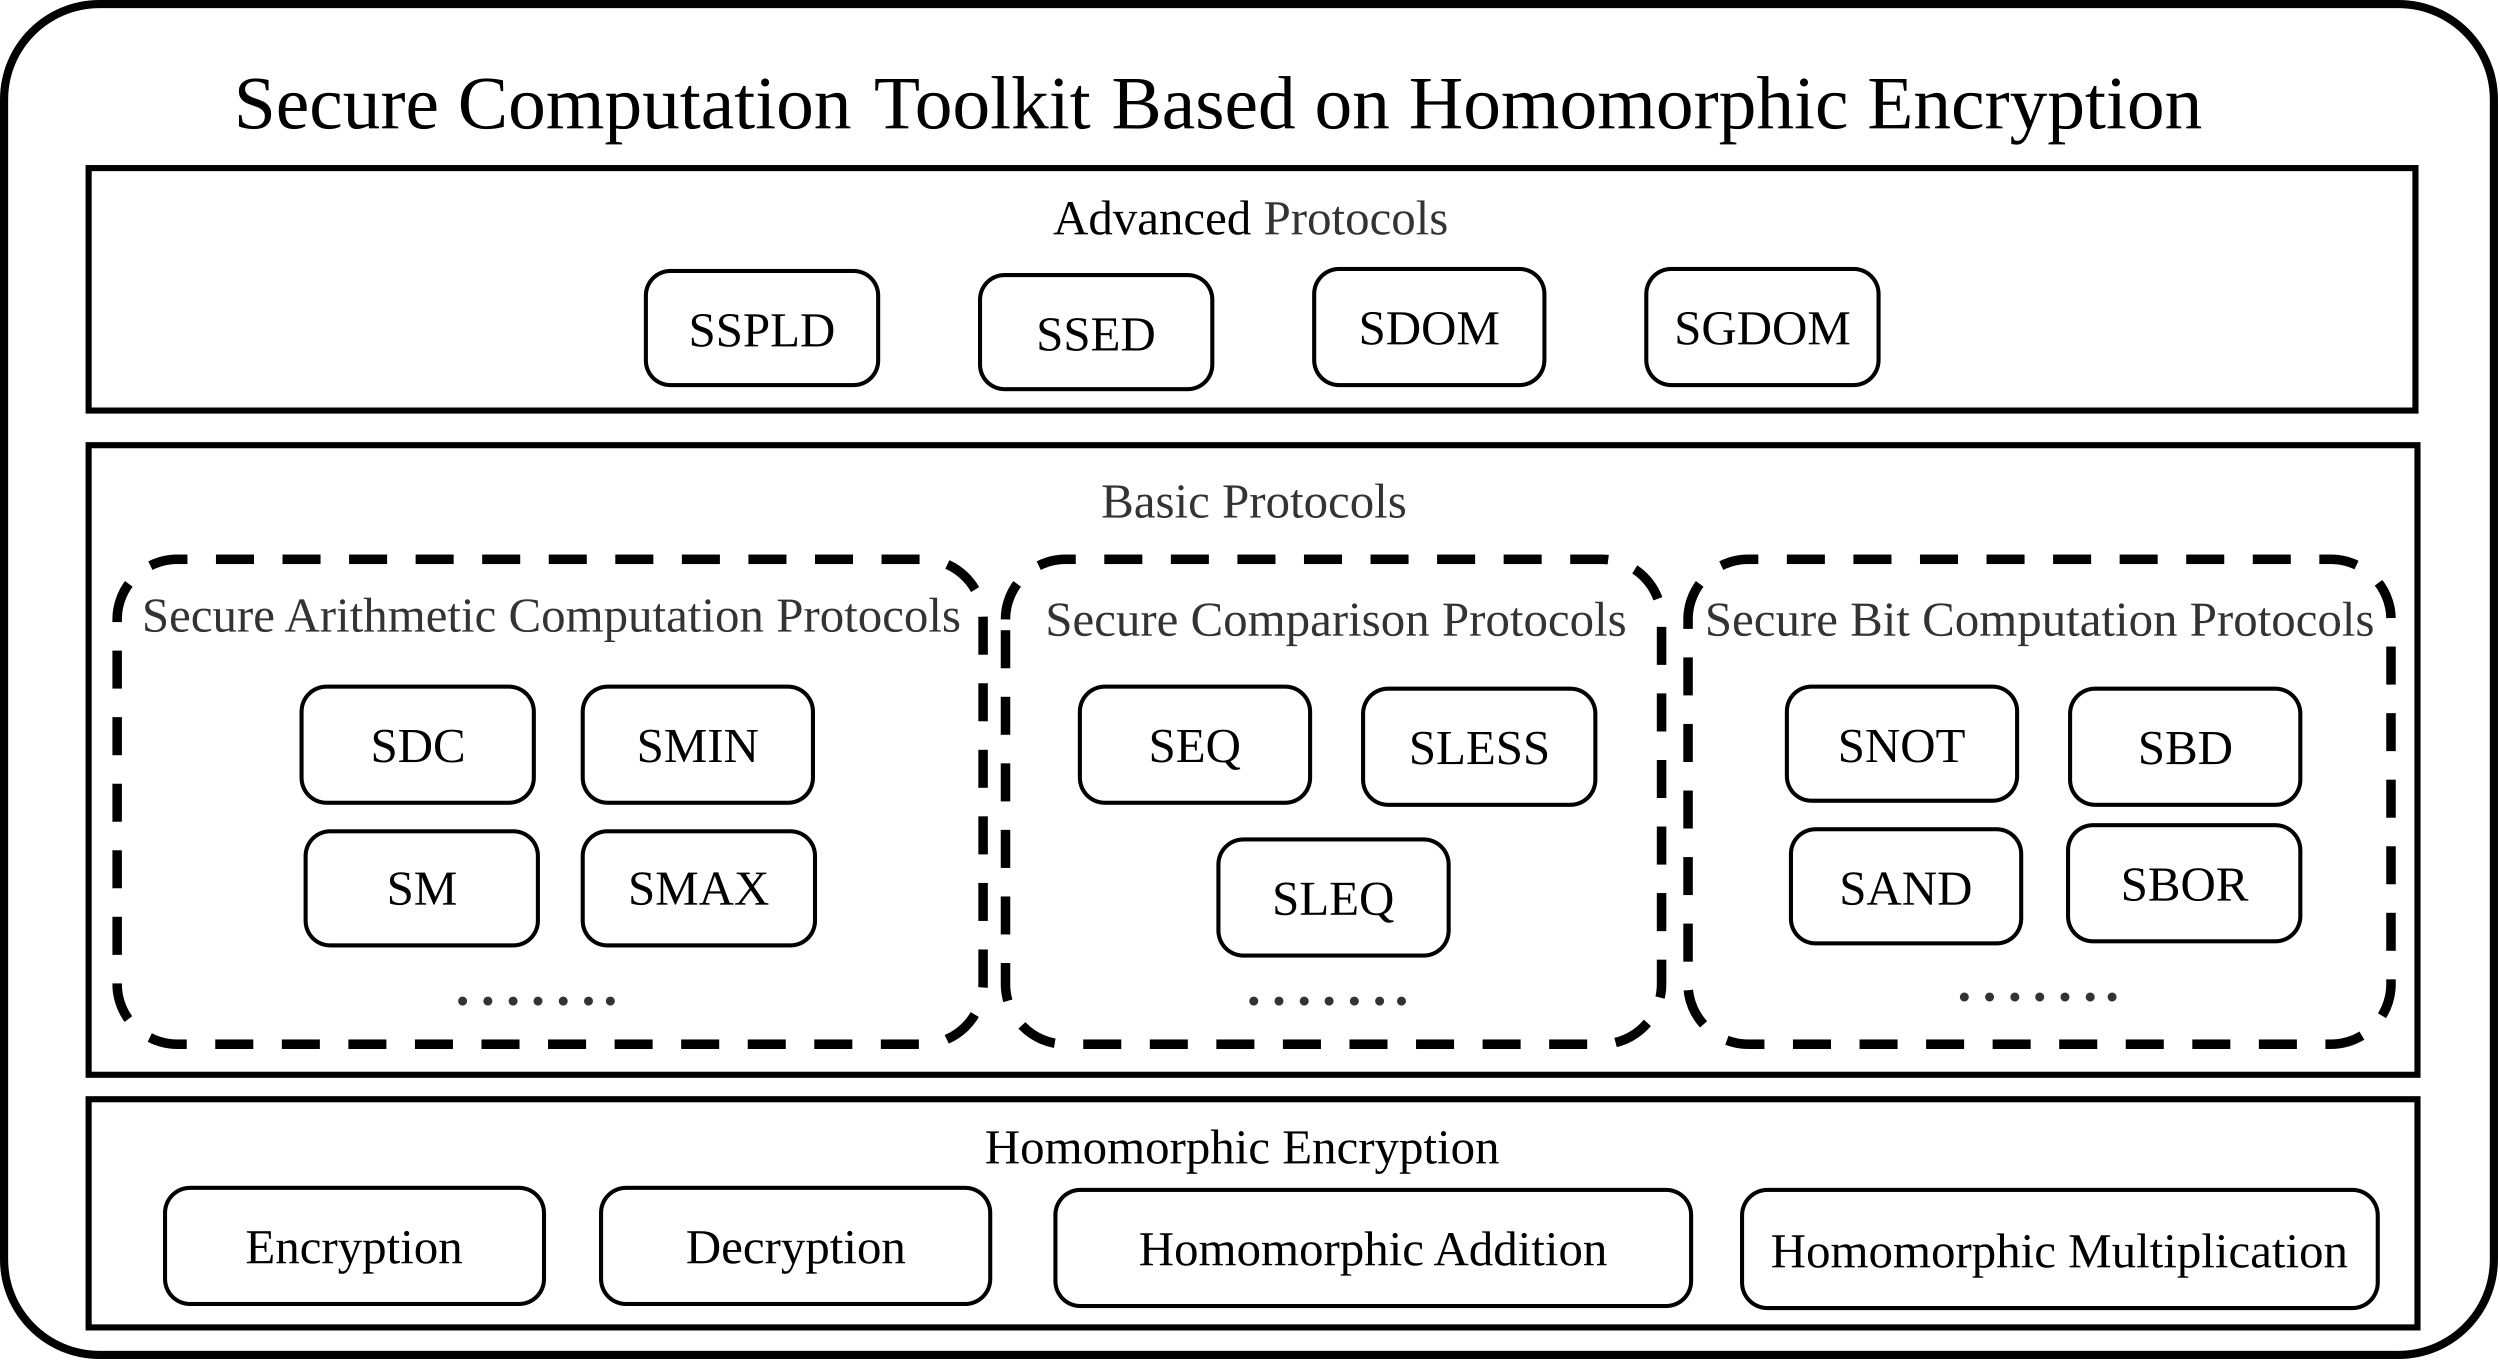
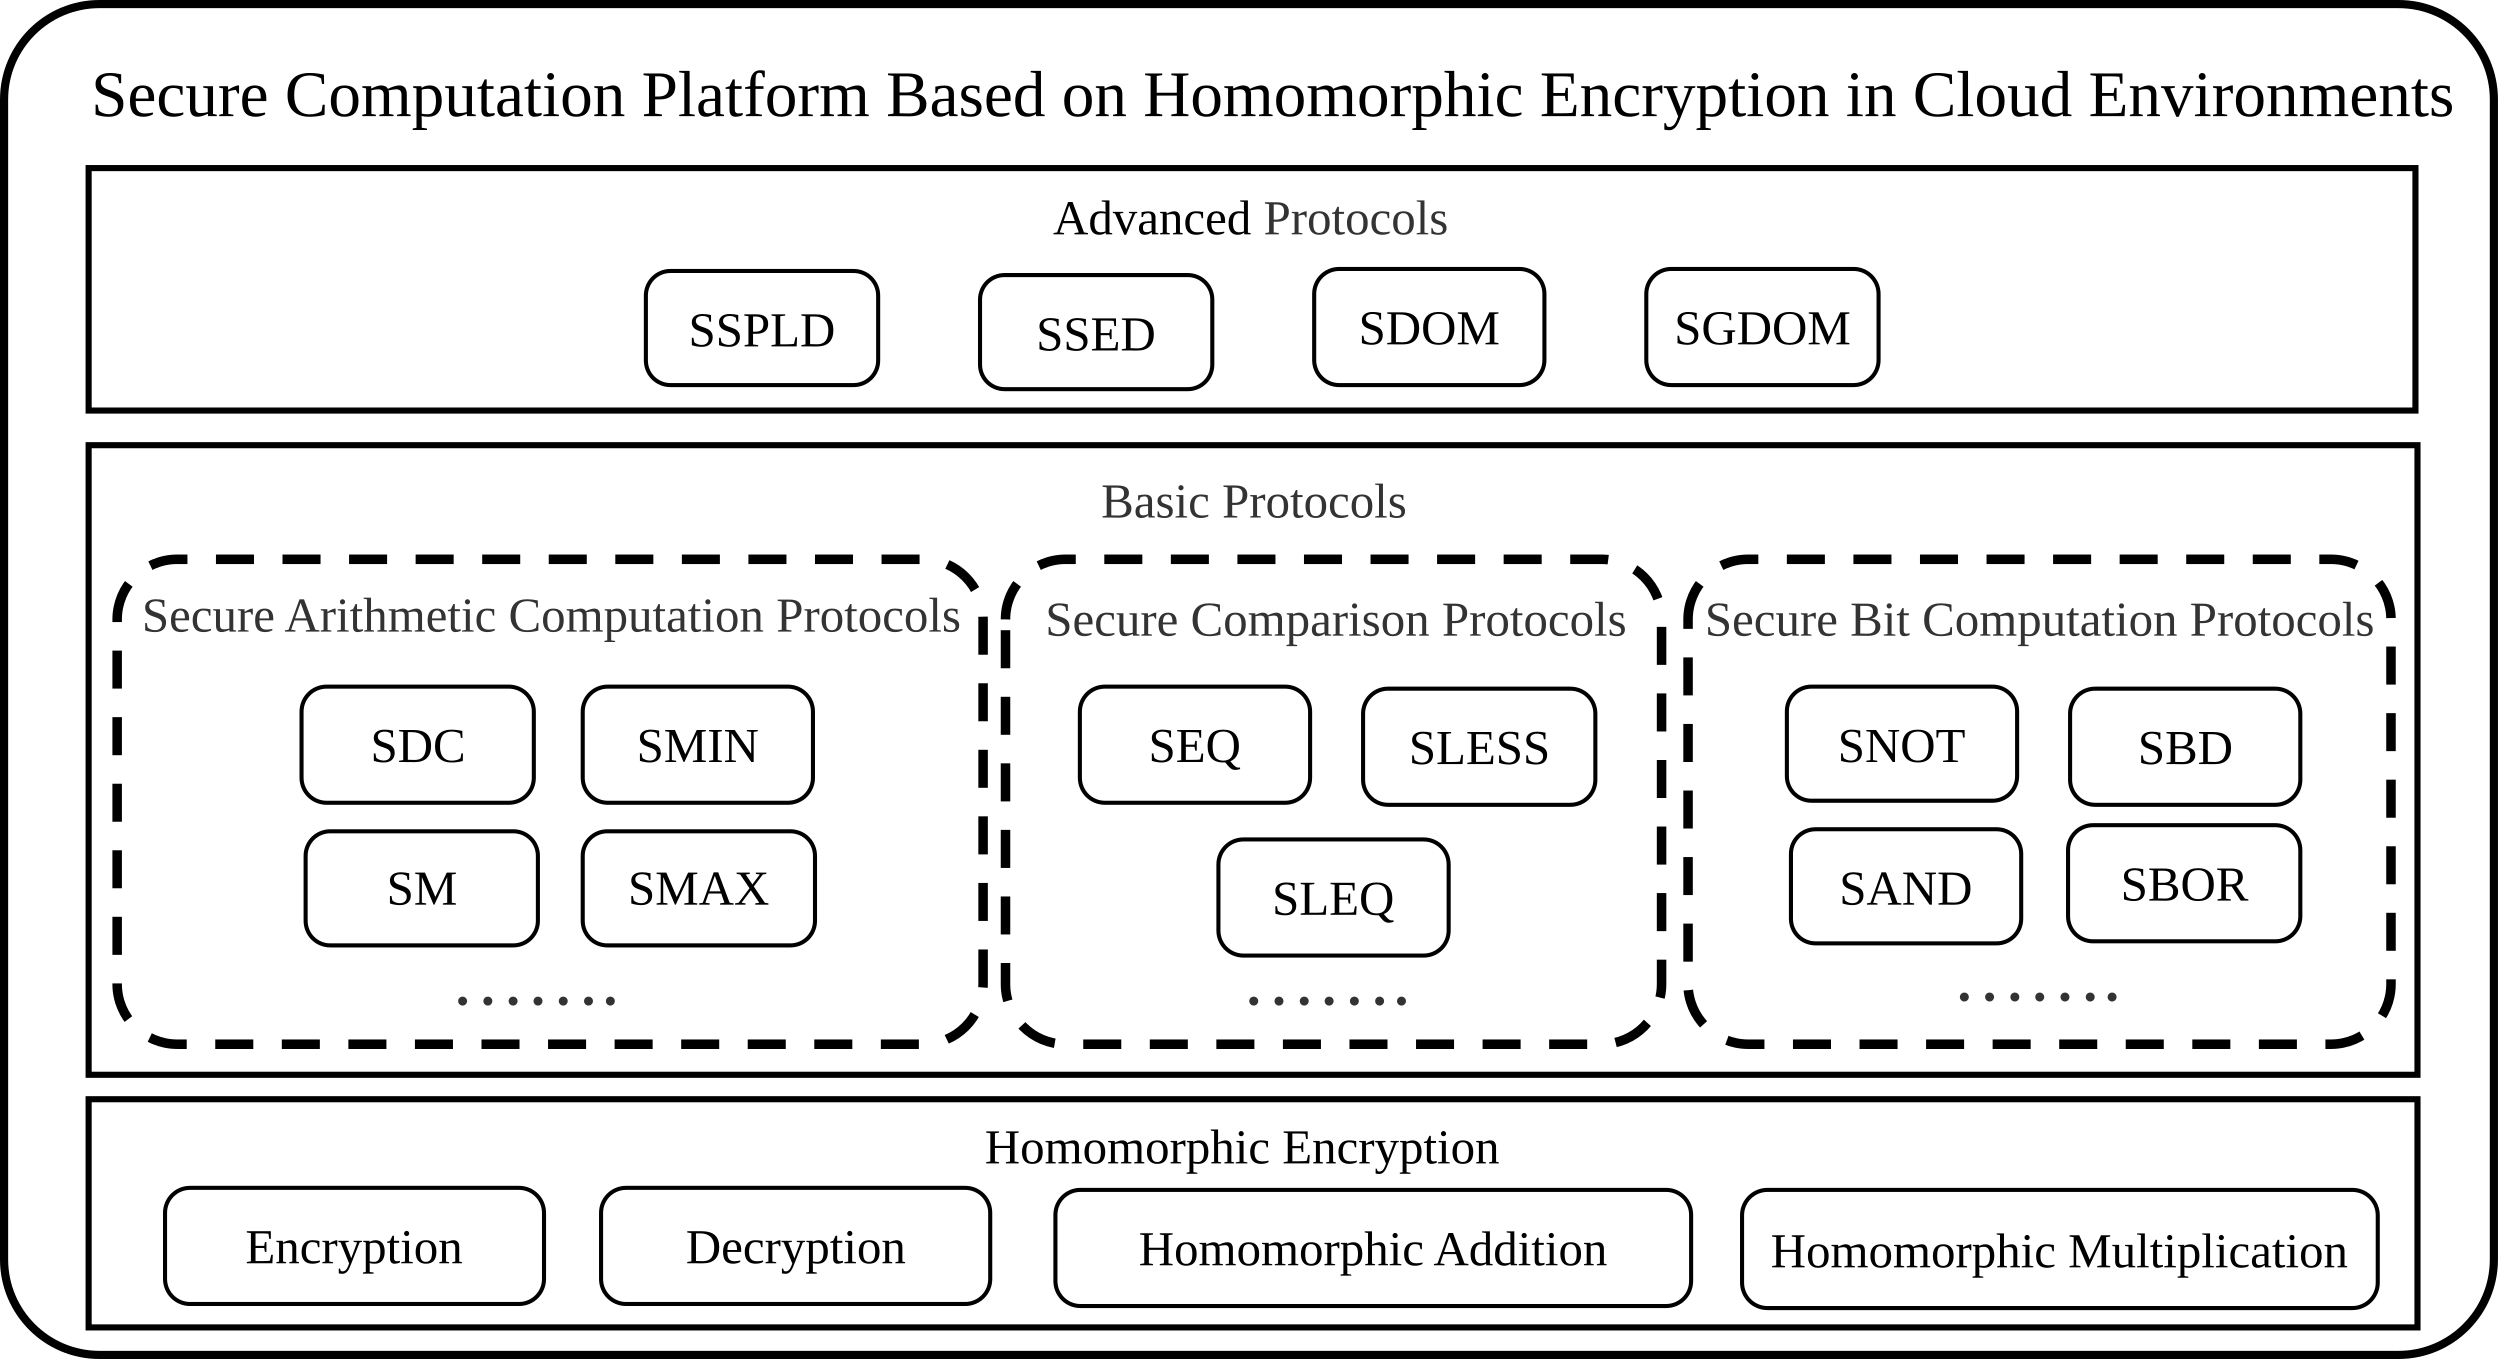
<svg xmlns="http://www.w3.org/2000/svg" width="1227" height="668" overflow="hidden">
  <defs>
    <clipPath id="clip0">
      <rect x="31" y="23" width="1227" height="668" />
    </clipPath>
  </defs>
  <g clip-path="url(#clip0)" transform="translate(-31 -23)">
    <path d="M33 71.847C33 45.974 53.974 25 79.847 25L1208.15 25C1234.03 25 1255 45.974 1255 71.847L1255 641.153C1255 667.026 1234.03 688 1208.15 688L79.847 688C53.974 688 33 667.026 33 641.153Z" stroke="#000000" stroke-width="4" stroke-miterlimit="8" fill="none" fill-rule="evenodd" />
-     <text font-family="Times New Roman,Times New Roman_MSFontService,sans-serif" font-weight="400" font-size="37" transform="translate(145.778 86)">Secure Computation</text>
-     <text font-family="Times New Roman,Times New Roman_MSFontService,sans-serif" font-weight="400" font-size="37" transform="translate(459.938 86)">Toolkit</text>
-     <text font-family="Times New Roman,Times New Roman_MSFontService,sans-serif" font-weight="400" font-size="37" transform="translate(576.498 86)">Based on Homomorphic Encryption</text>
+     <text font-family="Times New Roman,Times New Roman_MSFontService,sans-serif" font-weight="400" font-size="32" transform="translate(75.747 80)">Secure Computation Platform Based on Homomorphic Encryption in Cloud Environments</text>
    <text font-family="Times New Roman,Times New Roman_MSFontService,sans-serif" font-weight="400" font-size="24" transform="translate(514.342 594)">Homomorphic Encryption</text>
    <rect x="74.5" y="562.5" width="1143" height="112" stroke="#000000" stroke-width="3" stroke-miterlimit="8" fill="none" />
    <rect x="74.5" y="241.5" width="1143" height="309" stroke="#000000" stroke-width="3" stroke-miterlimit="8" fill="none" />
    <path d="M549 619.259C549 612.489 554.489 607 561.259 607L848.741 607C855.511 607 861 612.489 861 619.259L861 651.741C861 658.511 855.511 664 848.741 664L561.259 664C554.489 664 549 658.511 549 651.741Z" stroke="#000000" stroke-width="2" stroke-miterlimit="8" fill="none" fill-rule="evenodd" />
    <text font-family="Times New Roman,Times New Roman_MSFontService,sans-serif" font-weight="400" font-size="24" transform="translate(589.894 644)">Homomorphic Addition</text>
-     <path d="M112 618.259C112 611.489 117.489 606 124.259 606L285.741 606C292.511 606 298 611.489 298 618.259L298 650.741C298 657.511 292.511 663 285.741 663L124.259 663C117.489 663 112 657.511 112 650.741Z" stroke="#000000" stroke-width="2" stroke-miterlimit="8" fill="none" fill-rule="evenodd" />
+     <path d="M112 618.259C112 611.488 117.488 606 124.259 606L285.741 606C292.512 606 298 611.488 298 618.259L298 650.741C298 657.511 292.512 663 285.741 663L124.259 663C117.488 663 112 657.511 112 650.741Z" stroke="#000000" stroke-width="2" stroke-miterlimit="8" fill="none" fill-rule="evenodd" />
    <text font-family="Times New Roman,Times New Roman_MSFontService,sans-serif" font-weight="400" font-size="24" transform="translate(151.44 643)">Encryption</text>
    <text fill="#333333" font-family="Times New Roman,Times New Roman_MSFontService,sans-serif" font-weight="400" font-size="24" transform="translate(571.46 277)">Basic</text>
    <text fill="#333333" font-family="Times New Roman,Times New Roman_MSFontService,sans-serif" font-weight="400" font-size="24" transform="translate(630.794 277)">Protocols</text>
    <path d="M317 372.259C317 365.489 322.489 360 329.259 360L417.741 360C424.511 360 430 365.489 430 372.259L430 404.741C430 411.511 424.511 417 417.741 417L329.259 417C322.489 417 317 411.511 317 404.741Z" stroke="#000000" stroke-width="2" stroke-miterlimit="8" fill="none" fill-rule="evenodd" />
    <text font-family="Times New Roman,Times New Roman_MSFontService,sans-serif" font-weight="400" font-size="24" transform="translate(343.455 397)">SMIN</text>
    <path d="M317 443.044C317 436.392 322.392 431 329.044 431L418.956 431C425.608 431 431 436.392 431 443.044L431 474.956C431 481.608 425.608 487 418.956 487L329.044 487C322.392 487 317 481.608 317 474.956Z" stroke="#000000" stroke-width="2" stroke-miterlimit="8" fill="none" fill-rule="evenodd" />
    <text font-family="Times New Roman,Times New Roman_MSFontService,sans-serif" font-weight="400" font-size="24" transform="translate(339.225 467)">SMAX</text>
    <path d="M1046 440.259C1046 433.489 1051.49 428 1058.26 428L1147.74 428C1154.51 428 1160 433.489 1160 440.259L1160 472.741C1160 479.511 1154.51 485 1147.74 485L1058.26 485C1051.49 485 1046 479.511 1046 472.741Z" stroke="#000000" stroke-width="2" stroke-miterlimit="8" fill="none" fill-rule="evenodd" />
    <text font-family="Times New Roman,Times New Roman_MSFontService,sans-serif" font-weight="400" font-size="24" transform="translate(1071.83 465)">SBOR</text>
    <path d="M908 372.044C908 365.392 913.392 360 920.044 360L1008.96 360C1015.61 360 1021 365.392 1021 372.044L1021 403.956C1021 410.608 1015.61 416 1008.96 416L920.044 416C913.392 416 908 410.608 908 403.956Z" stroke="#000000" stroke-width="2" stroke-miterlimit="8" fill="none" fill-rule="evenodd" />
    <text font-family="Times New Roman,Times New Roman_MSFontService,sans-serif" font-weight="400" font-size="24" transform="translate(932.962 397)">SNOT</text>
    <path d="M910 442.044C910 435.392 915.392 430 922.044 430L1010.96 430C1017.61 430 1023 435.392 1023 442.044L1023 473.956C1023 480.608 1017.61 486 1010.96 486L922.044 486C915.392 486 910 480.608 910 473.956Z" stroke="#000000" stroke-width="2" stroke-miterlimit="8" fill="none" fill-rule="evenodd" />
    <text font-family="Times New Roman,Times New Roman_MSFontService,sans-serif" font-weight="400" font-size="24" transform="translate(933.722 467)">SAND</text>
    <path d="M561 372.259C561 365.489 566.489 360 573.259 360L661.741 360C668.511 360 674 365.489 674 372.259L674 404.741C674 411.511 668.511 417 661.741 417L573.259 417C566.489 417 561 411.511 561 404.741Z" stroke="#000000" stroke-width="2" stroke-miterlimit="8" fill="none" fill-rule="evenodd" />
    <text font-family="Times New Roman,Times New Roman_MSFontService,sans-serif" font-weight="400" font-size="24" transform="translate(594.7 397)">SEQ</text>
    <path d="M700 373.259C700 366.489 705.489 361 712.259 361L801.741 361C808.511 361 814 366.489 814 373.259L814 405.741C814 412.511 808.511 418 801.741 418L712.259 418C705.489 418 700 412.511 700 405.741Z" stroke="#000000" stroke-width="2" stroke-miterlimit="8" fill="none" fill-rule="evenodd" />
    <text font-family="Times New Roman,Times New Roman_MSFontService,sans-serif" font-weight="400" font-size="24" transform="translate(722.462 398)">SLESS</text>
    <path d="M629 447.259C629 440.489 634.489 435 641.259 435L729.741 435C736.511 435 742 440.489 742 447.259L742 479.741C742 486.511 736.511 492 729.741 492L641.259 492C634.489 492 629 486.511 629 479.741Z" stroke="#000000" stroke-width="2" stroke-miterlimit="8" fill="none" fill-rule="evenodd" />
    <text font-family="Times New Roman,Times New Roman_MSFontService,sans-serif" font-weight="400" font-size="24" transform="translate(655.341 472)">SLEQ</text>
    <path d="M1047 373.259C1047 366.489 1052.49 361 1059.26 361L1147.74 361C1154.51 361 1160 366.489 1160 373.259L1160 405.741C1160 412.511 1154.51 418 1147.74 418L1059.26 418C1052.49 418 1047 412.511 1047 405.741Z" stroke="#000000" stroke-width="2" stroke-miterlimit="8" fill="none" fill-rule="evenodd" />
    <text font-family="Times New Roman,Times New Roman_MSFontService,sans-serif" font-weight="400" font-size="24" transform="translate(1080.26 398)">SBD</text>
    <rect x="74.5" y="105.5" width="1142" height="119" stroke="#000000" stroke-width="3" stroke-miterlimit="8" fill="none" />
    <text font-family="Times New Roman,Times New Roman_MSFontService,sans-serif" font-weight="400" font-size="24" transform="translate(547.833 138)">Advanced</text>
    <text fill="#333333" font-family="Times New Roman,Times New Roman_MSFontService,sans-serif" font-weight="400" font-size="24" transform="translate(651.166 138)">Protocols</text>
    <path d="M179 372.259C179 365.489 184.489 360 191.259 360L280.741 360C287.511 360 293 365.489 293 372.259L293 404.741C293 411.511 287.511 417 280.741 417L191.259 417C184.489 417 179 411.511 179 404.741Z" stroke="#000000" stroke-width="2" stroke-miterlimit="8" fill="none" fill-rule="evenodd" />
    <text font-family="Times New Roman,Times New Roman_MSFontService,sans-serif" font-weight="400" font-size="24" transform="translate(212.849 397)">SDC</text>
    <path d="M181 443.044C181 436.392 186.392 431 193.044 431L282.956 431C289.608 431 295 436.392 295 443.044L295 474.956C295 481.608 289.608 487 282.956 487L193.044 487C186.392 487 181 481.608 181 474.956Z" stroke="#000000" stroke-width="2" stroke-miterlimit="8" fill="none" fill-rule="evenodd" />
    <text font-family="Times New Roman,Times New Roman_MSFontService,sans-serif" font-weight="400" font-size="24" transform="translate(220.765 467)">SM</text>
    <path d="M512 170.044C512 163.392 517.392 158 524.044 158L613.956 158C620.608 158 626 163.392 626 170.044L626 201.956C626 208.608 620.608 214 613.956 214L524.044 214C517.392 214 512 208.608 512 201.956Z" stroke="#000000" stroke-width="2" stroke-miterlimit="8" fill="none" fill-rule="evenodd" />
    <text font-family="Times New Roman,Times New Roman_MSFontService,sans-serif" font-weight="400" font-size="24" transform="translate(539.556 195)">SSED</text>
    <path d="M348 168.044C348 161.392 353.392 156 360.044 156L449.956 156C456.608 156 462 161.392 462 168.044L462 199.956C462 206.608 456.608 212 449.956 212L360.044 212C353.392 212 348 206.608 348 199.956Z" stroke="#000000" stroke-width="2" stroke-miterlimit="8" fill="none" fill-rule="evenodd" />
    <text font-family="Times New Roman,Times New Roman_MSFontService,sans-serif" font-weight="400" font-size="24" transform="translate(368.932 193)">SSPLD</text>
    <path d="M676 167.259C676 160.489 681.489 155 688.259 155L776.741 155C783.511 155 789 160.489 789 167.259L789 199.741C789 206.511 783.511 212 776.741 212L688.259 212C681.489 212 676 206.511 676 199.741Z" stroke="#000000" stroke-width="2" stroke-miterlimit="8" fill="none" fill-rule="evenodd" />
    <text font-family="Times New Roman,Times New Roman_MSFontService,sans-serif" font-weight="400" font-size="24" transform="translate(697.796 192)">SDOM</text>
    <path d="M839 167.259C839 160.489 844.489 155 851.259 155L940.741 155C947.511 155 953 160.489 953 167.259L953 199.741C953 206.511 947.511 212 940.741 212L851.259 212C844.489 212 839 206.511 839 199.741Z" stroke="#000000" stroke-width="2" stroke-miterlimit="8" fill="none" fill-rule="evenodd" />
    <text font-family="Times New Roman,Times New Roman_MSFontService,sans-serif" font-weight="400" font-size="24" transform="translate(852.702 192)">SGDOM</text>
    <text fill="#333333" font-family="Times New Roman,Times New Roman_MSFontService,sans-serif" font-weight="400" font-size="24" transform="translate(100.636 333)">Secure Arithmetic Computation</text>
    <text fill="#333333" font-family="Times New Roman,Times New Roman_MSFontService,sans-serif" font-weight="400" font-size="24" transform="translate(411.976 333)">Protocols</text>
    <path d="M88.5 327.01C88.5 310.712 101.712 297.5 118.01 297.5L483.99 297.5C500.288 297.5 513.5 310.712 513.5 327.01L513.5 505.99C513.5 522.288 500.288 535.5 483.99 535.5L118.01 535.5C101.712 535.5 88.5 522.288 88.5 505.99Z" stroke="#000000" stroke-width="4.667" stroke-miterlimit="8" stroke-dasharray="18.667 14" fill="none" fill-rule="evenodd" />
    <path d="M524.5 327.01C524.5 310.712 537.712 297.5 554.01 297.5L816.99 297.5C833.288 297.5 846.5 310.712 846.5 327.01L846.5 505.99C846.5 522.288 833.288 535.5 816.99 535.5L554.01 535.5C537.712 535.5 524.5 522.288 524.5 505.99Z" stroke="#000000" stroke-width="4.667" stroke-miterlimit="8" stroke-dasharray="18.667 14" fill="none" fill-rule="evenodd" />
    <text fill="#333333" font-family="Times New Roman,Times New Roman_MSFontService,sans-serif" font-weight="400" font-size="24" transform="translate(544.033 335)">Secure Comparison</text>
    <text fill="#333333" font-family="Times New Roman,Times New Roman_MSFontService,sans-serif" font-weight="400" font-size="24" transform="translate(738.7 335)">Protocols</text>
    <path d="M859.5 327.01C859.5 310.712 872.712 297.5 889.01 297.5L1174.99 297.5C1191.29 297.5 1204.5 310.712 1204.5 327.01L1204.5 505.991C1204.5 522.288 1191.29 535.5 1174.99 535.5L889.01 535.5C872.712 535.5 859.5 522.288 859.5 505.991Z" stroke="#000000" stroke-width="4.667" stroke-miterlimit="8" stroke-dasharray="18.667 14" fill="none" fill-rule="evenodd" />
    <text fill="#333333" font-family="Times New Roman,Times New Roman_MSFontService,sans-serif" font-weight="400" font-size="24" transform="translate(867.747 335)">Secure Bit Computation Protocols</text>
    <text fill="#333333" font-family="Times New Roman,Times New Roman_MSFontService,sans-serif" font-weight="400" font-size="37" transform="translate(251.941 516)">…….</text>
    <text fill="#333333" font-family="Times New Roman,Times New Roman_MSFontService,sans-serif" font-weight="400" font-size="37" transform="translate(640.227 516)">…….</text>
    <text fill="#333333" font-family="Times New Roman,Times New Roman_MSFontService,sans-serif" font-weight="400" font-size="37" transform="translate(988.992 514)">…….</text>
    <path d="M326 618.259C326 611.489 331.489 606 338.259 606L504.741 606C511.511 606 517 611.489 517 618.259L517 650.741C517 657.511 511.511 663 504.741 663L338.259 663C331.489 663 326 657.511 326 650.741Z" stroke="#000000" stroke-width="2" stroke-miterlimit="8" fill="none" fill-rule="evenodd" />
    <text font-family="Times New Roman,Times New Roman_MSFontService,sans-serif" font-weight="400" font-size="24" transform="translate(367.617 643)">Decryption</text>
    <path d="M886 619.474C886 612.585 891.585 607 898.474 607L1185.53 607C1192.42 607 1198 612.585 1198 619.474L1198 652.526C1198 659.415 1192.42 665 1185.53 665L898.474 665C891.585 665 886 659.415 886 652.526Z" stroke="#000000" stroke-width="2" stroke-miterlimit="8" fill="none" fill-rule="evenodd" />
    <text font-family="Times New Roman,Times New Roman_MSFontService,sans-serif" font-weight="400" font-size="24" transform="translate(900.071 645)">Homomorphic Multiplication</text>
  </g>
</svg>
